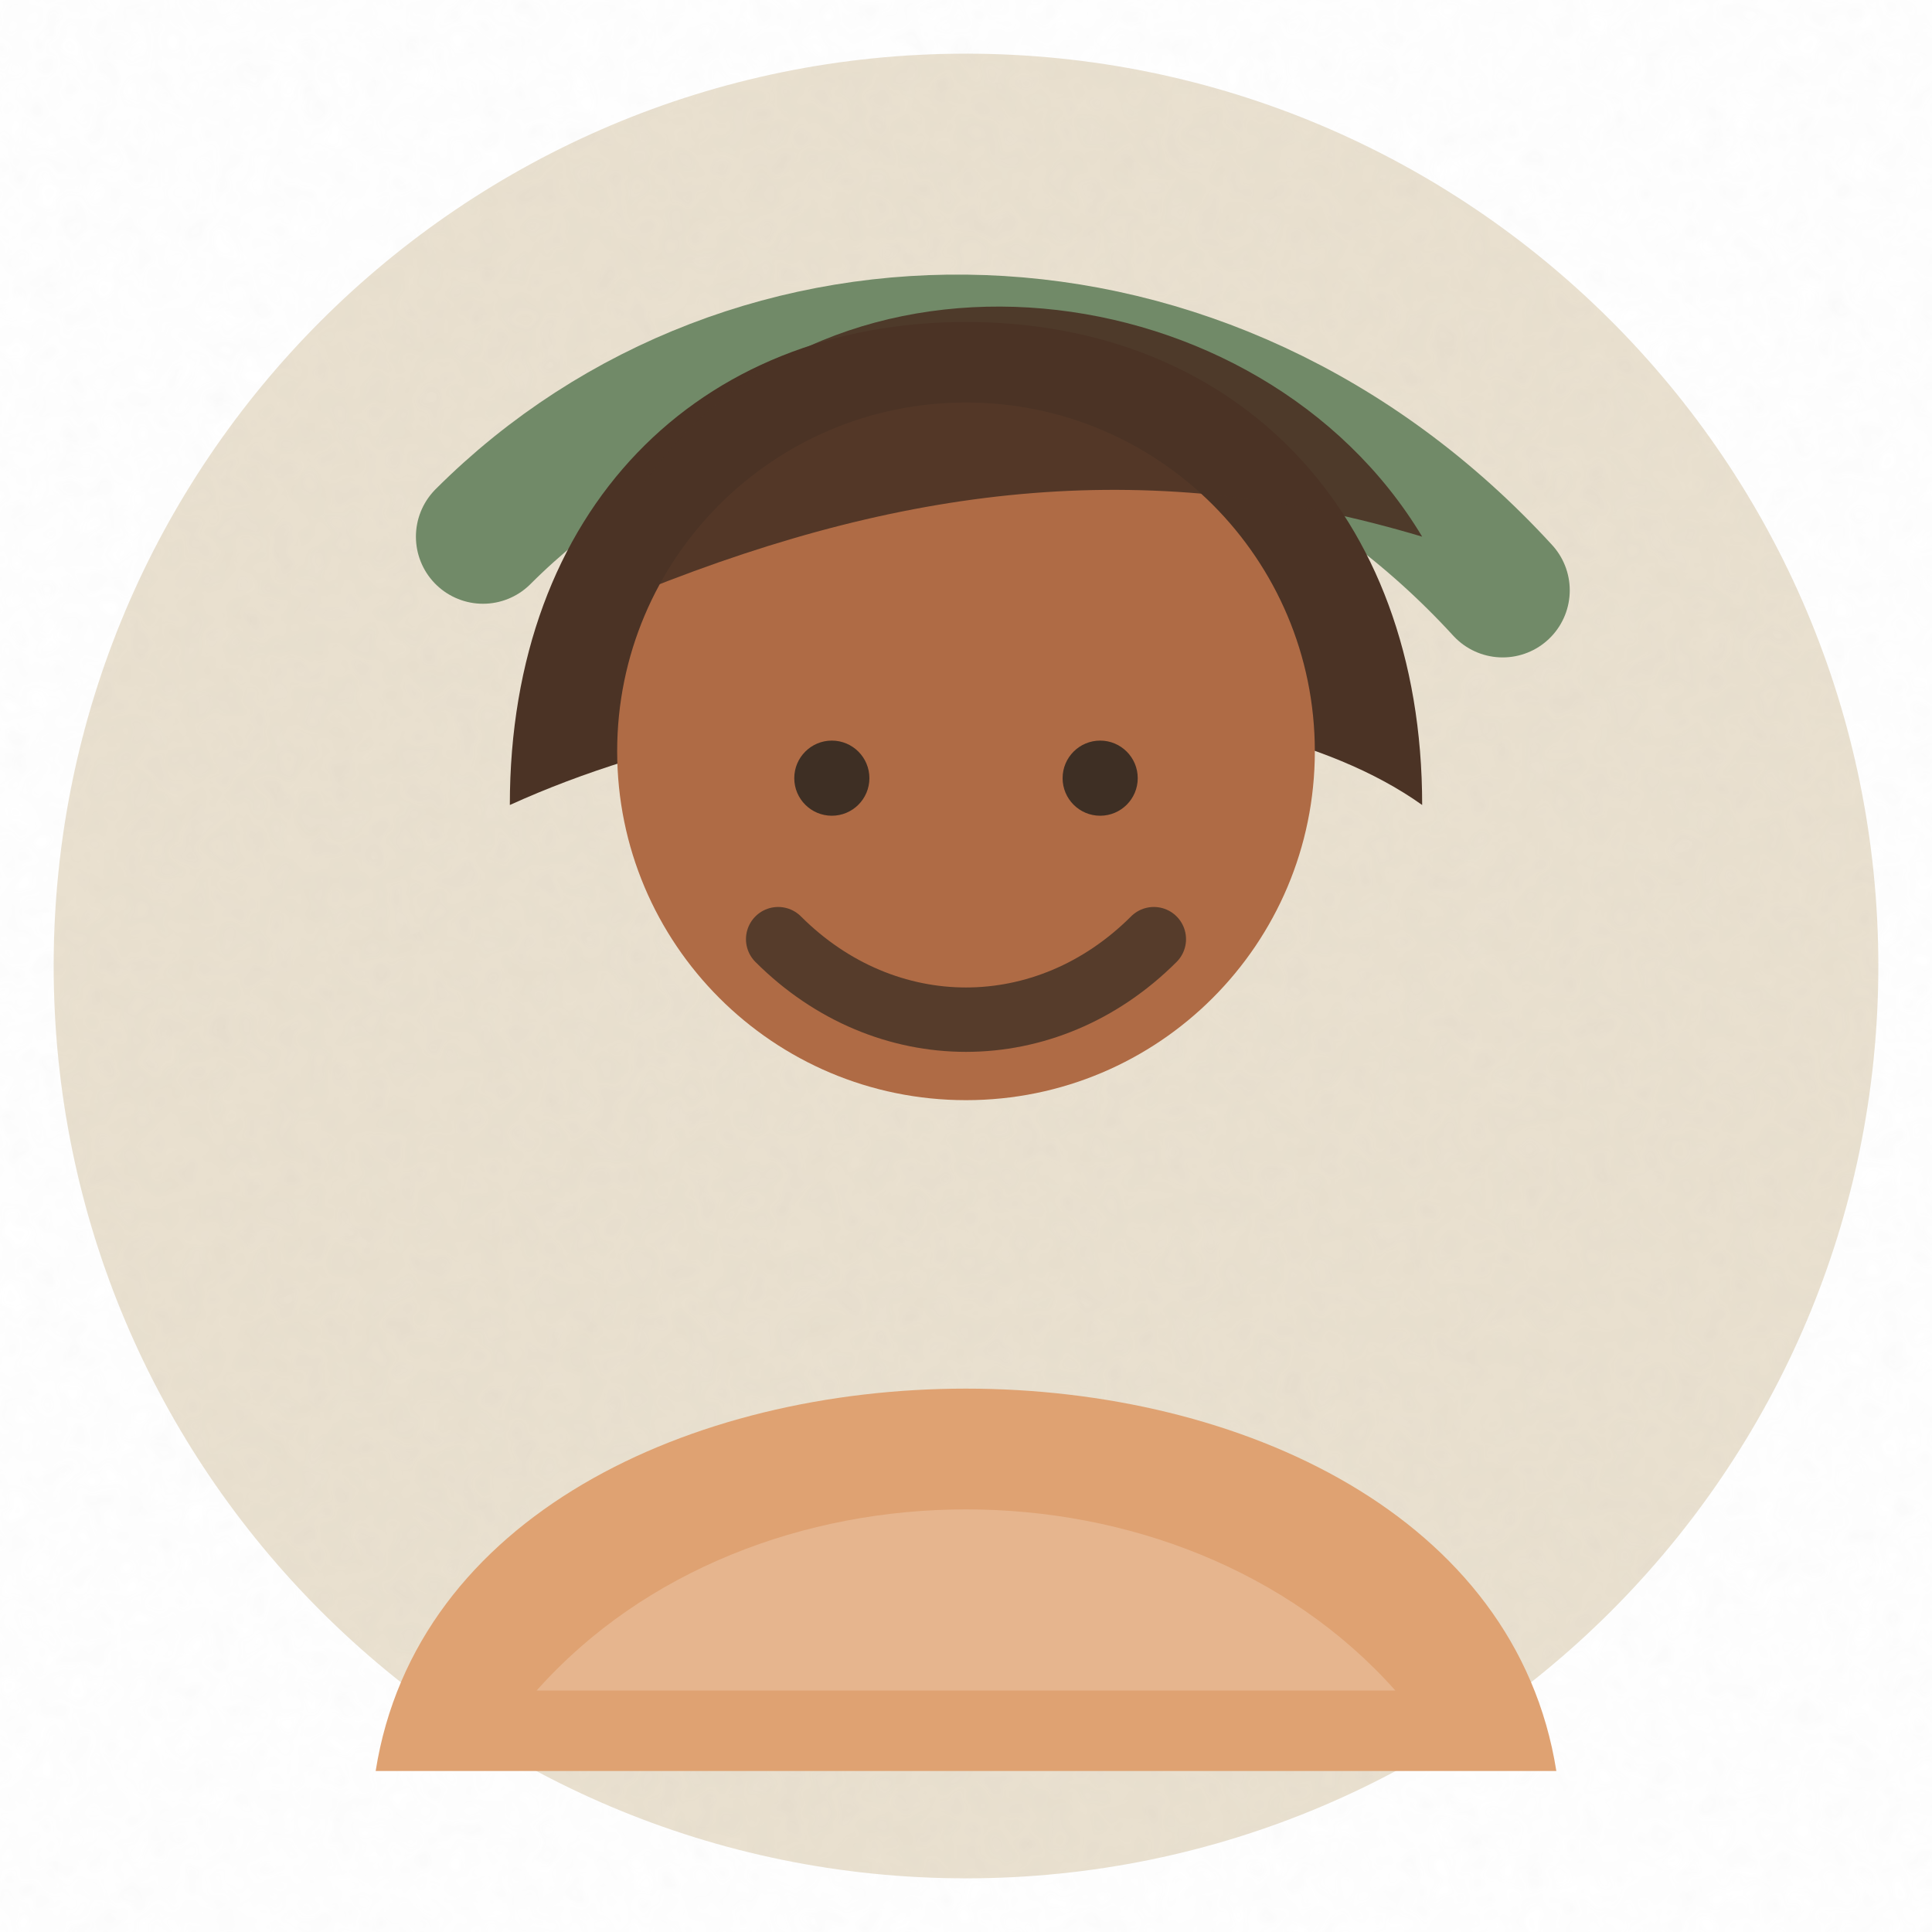
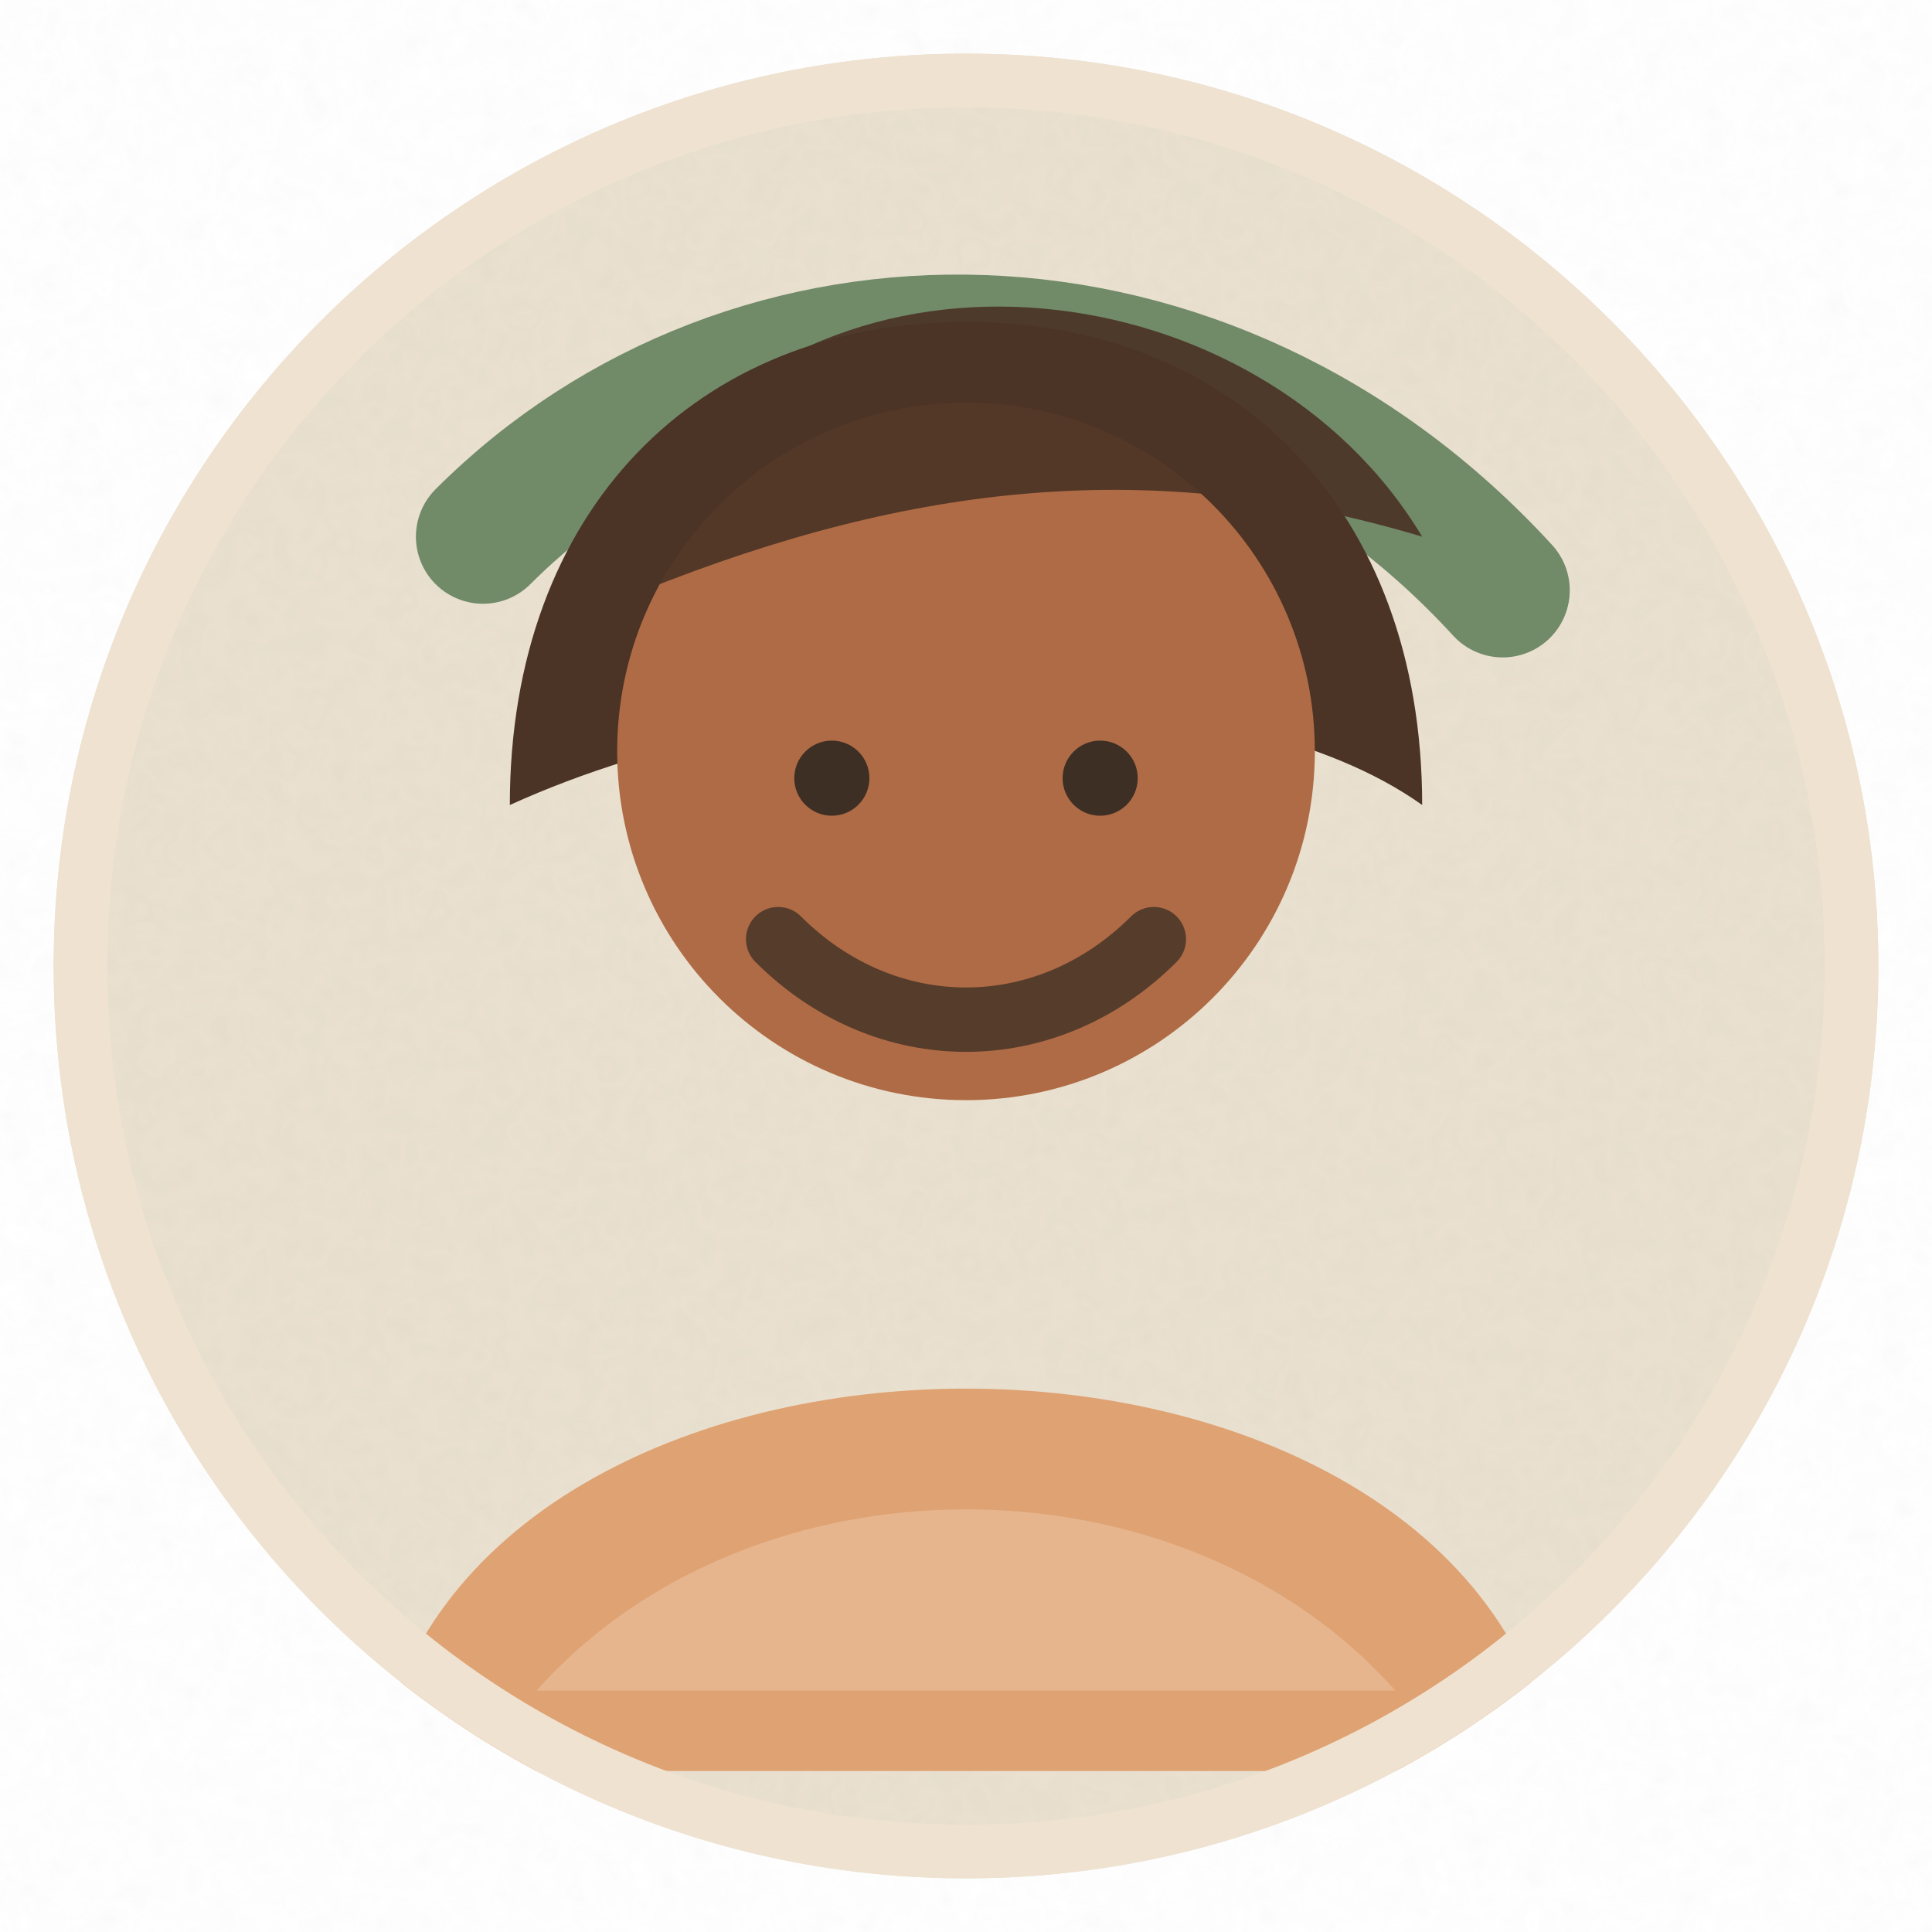
<svg xmlns="http://www.w3.org/2000/svg" width="128" height="128" viewBox="0 0 72 72" role="img" aria-label="Avatar Eganyé 15">
  <defs>
    <filter id="paper">
      <feTurbulence type="fractalNoise" baseFrequency=".9" numOctaves="2" />
      <feColorMatrix type="saturate" values="0" />
      <feComponentTransfer>
        <feFuncA type="table" tableValues="0 .06" />
      </feComponentTransfer>
    </filter>
+     <clipPath id="disc">
+       <circle cx="36" cy="36" r="34" />
+     </clipPath>
  </defs>
  <circle cx="36" cy="36" r="34" fill="#E9E0CF" />
  <circle cx="36" cy="36" r="34" filter="url(#paper)" opacity=".8" />
-   <path d="M18 20c10-10 27-10 38 2" fill="none" stroke="#718A68" stroke-width="5" stroke-linecap="round" />
-   <path d="M14 66c3-19 41-19 44 0" fill="#DFA272" />
-   <path d="M20 63c8-9 24-9 32 0" fill="#FFF9F0" opacity=".22" />
-   <path d="M19 30c0-11 7-18 17-18s17 7 17 18c-7-5-23-5-34 0z" fill="#4B3325" />
-   <circle cx="36" cy="28" r="13" fill="#AF6B45" />
-   <path d="M29 35c4 4 10 4 14 0" fill="none" stroke="#3E2F24" stroke-width="2.4" stroke-linecap="round" opacity=".78" />
-   <circle cx="31" cy="29" r="1.4" fill="#3E2F24" />
-   <circle cx="41" cy="29" r="1.4" fill="#3E2F24" />
-   <path d="M24 18c7-10 23-8 29 2-10-3-19-2-29 2z" fill="#4B3325" opacity=".92" />
+   <g clip-path="url(#disc)">
+     <path d="M18 20c10-10 27-10 38 2" fill="none" stroke="#718A68" stroke-width="5" stroke-linecap="round" />
+     <path d="M14 66c3-19 41-19 44 0" fill="#DFA272" />
+     <path d="M20 63c8-9 24-9 32 0" fill="#FFF9F0" opacity=".22" />
+     <path d="M19 30c0-11 7-18 17-18s17 7 17 18c-7-5-23-5-34 0z" fill="#4B3325" />
+     <circle cx="36" cy="28" r="13" fill="#AF6B45" />
+     <path d="M29 35c4 4 10 4 14 0" fill="none" stroke="#3E2F24" stroke-width="2.4" stroke-linecap="round" opacity=".78" />
+     <circle cx="31" cy="29" r="1.4" fill="#3E2F24" />
+     <circle cx="41" cy="29" r="1.4" fill="#3E2F24" />
+     <path d="M24 18c7-10 23-8 29 2-10-3-19-2-29 2z" fill="#4B3325" opacity=".92" />
+   </g>
+   <circle cx="36" cy="36" r="33" fill="none" stroke="#EFE2D0" stroke-width="2" />
</svg>
